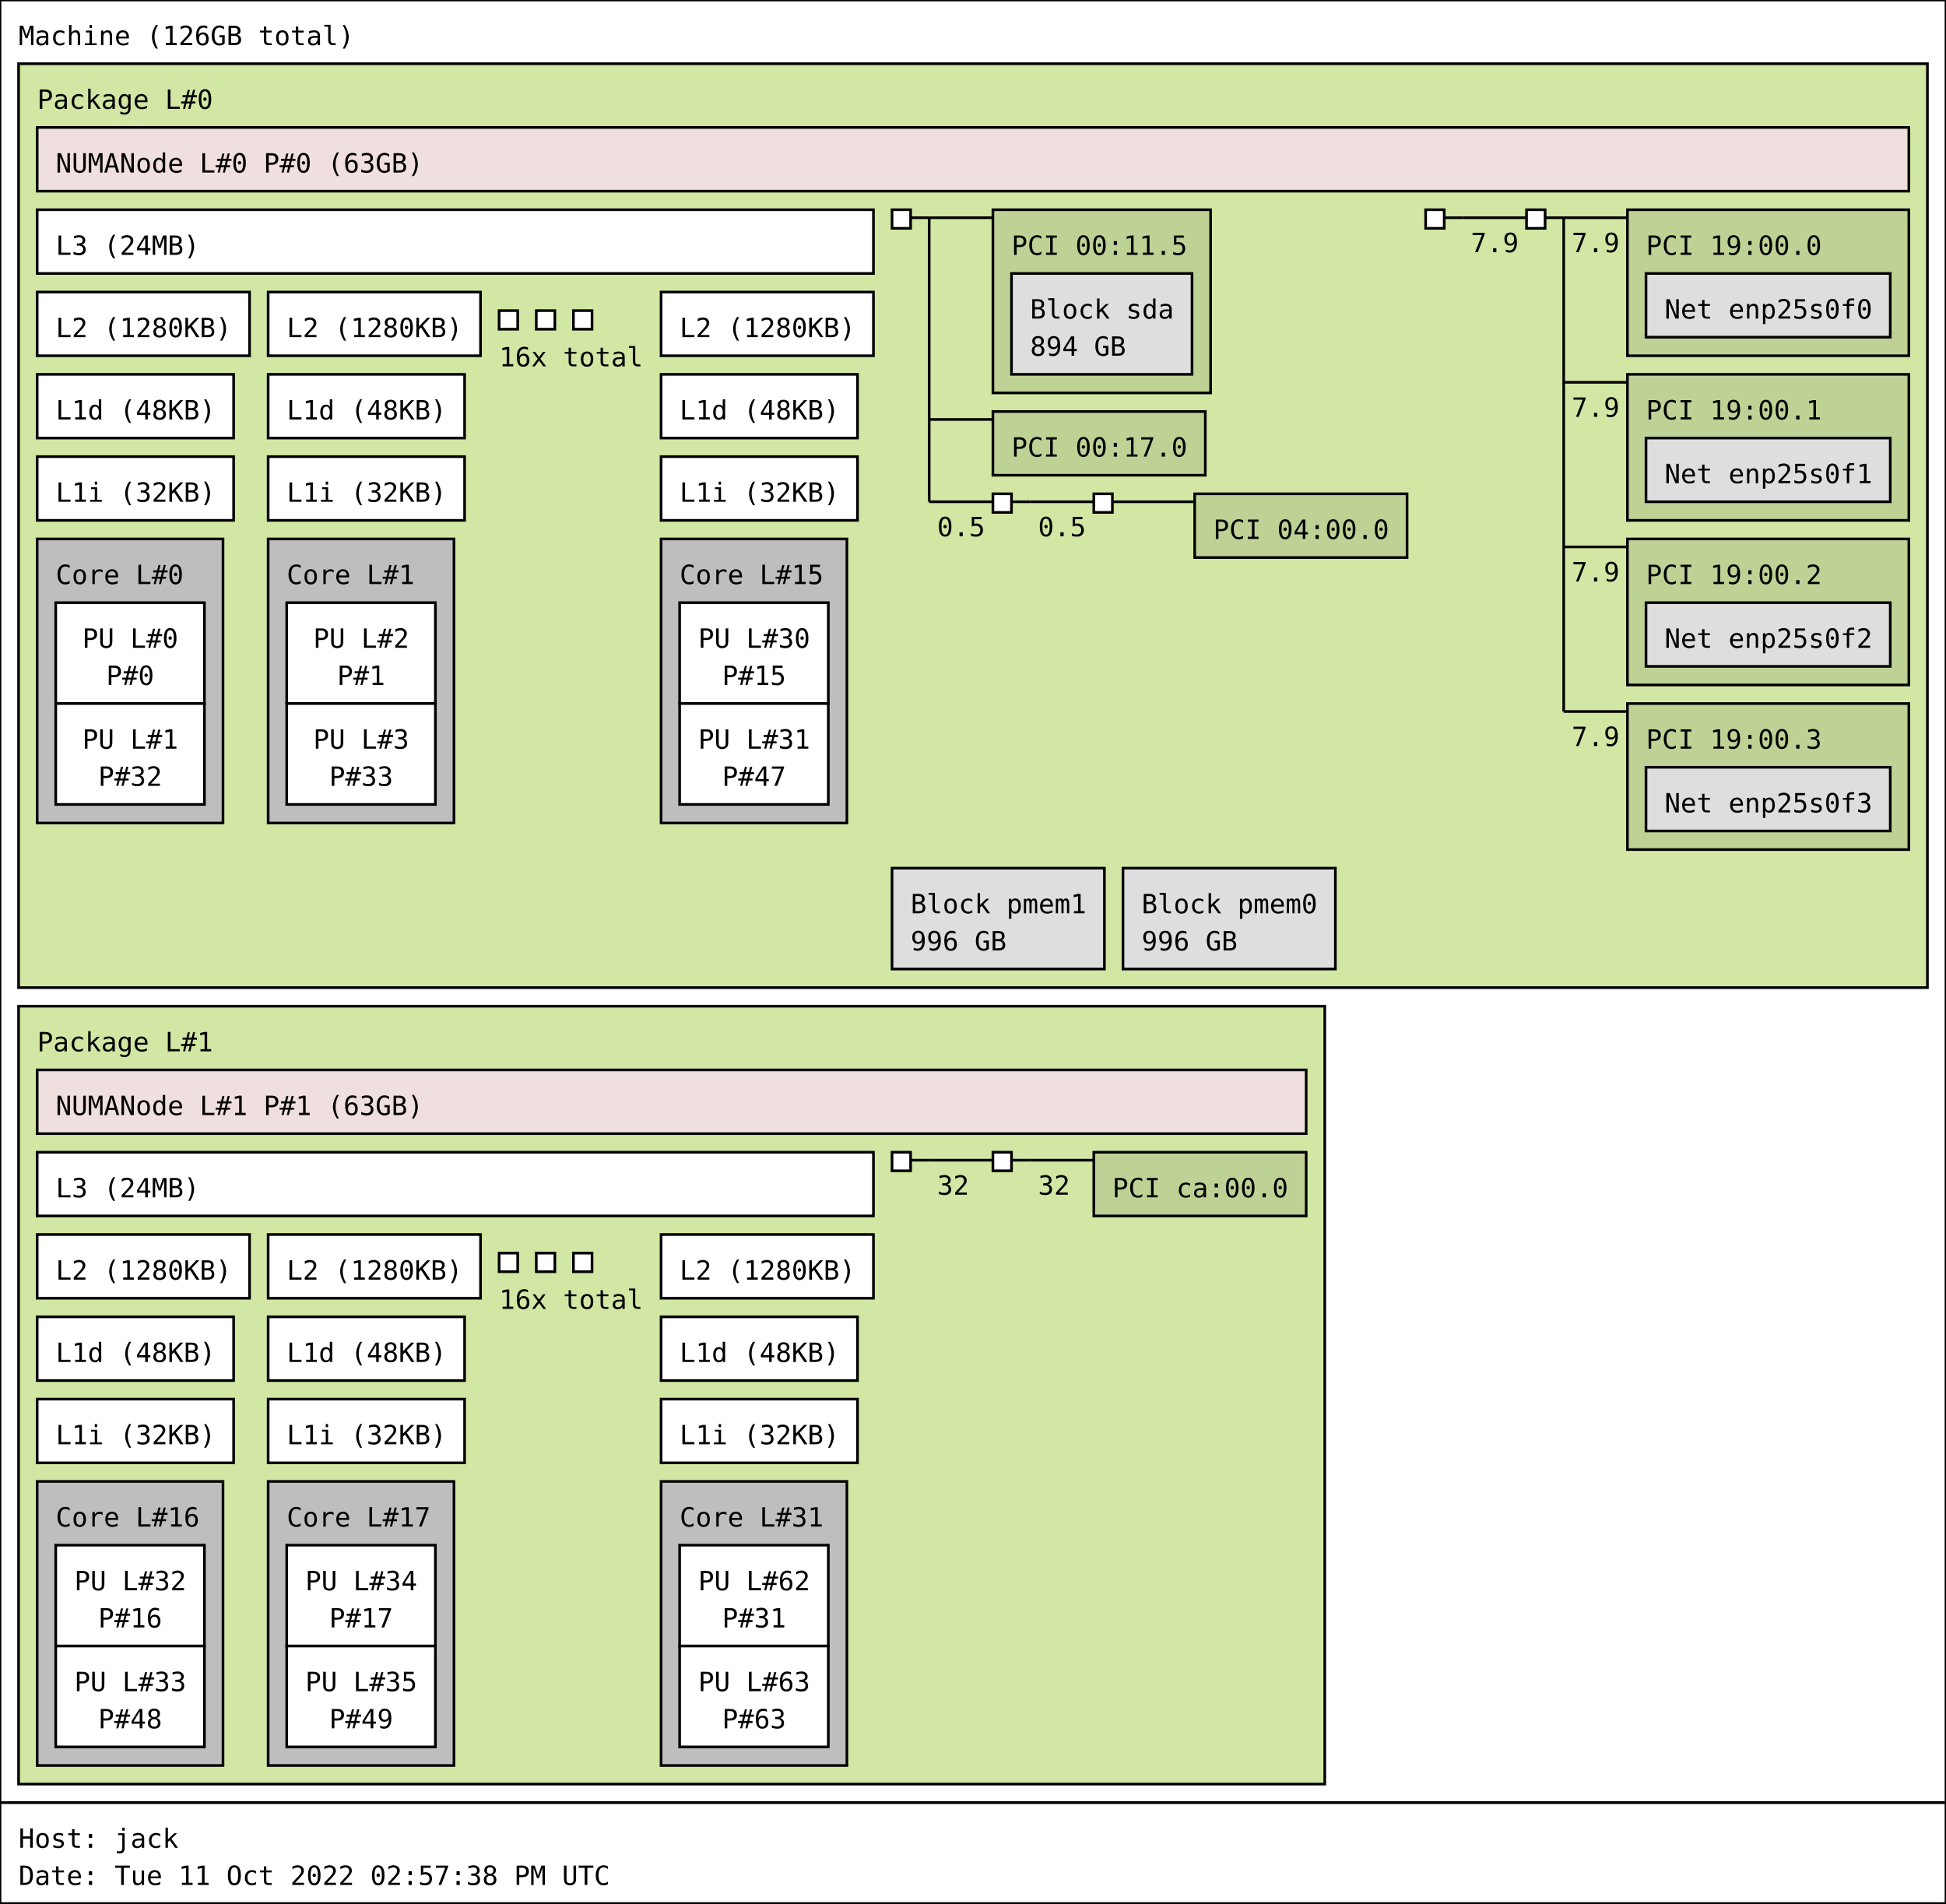
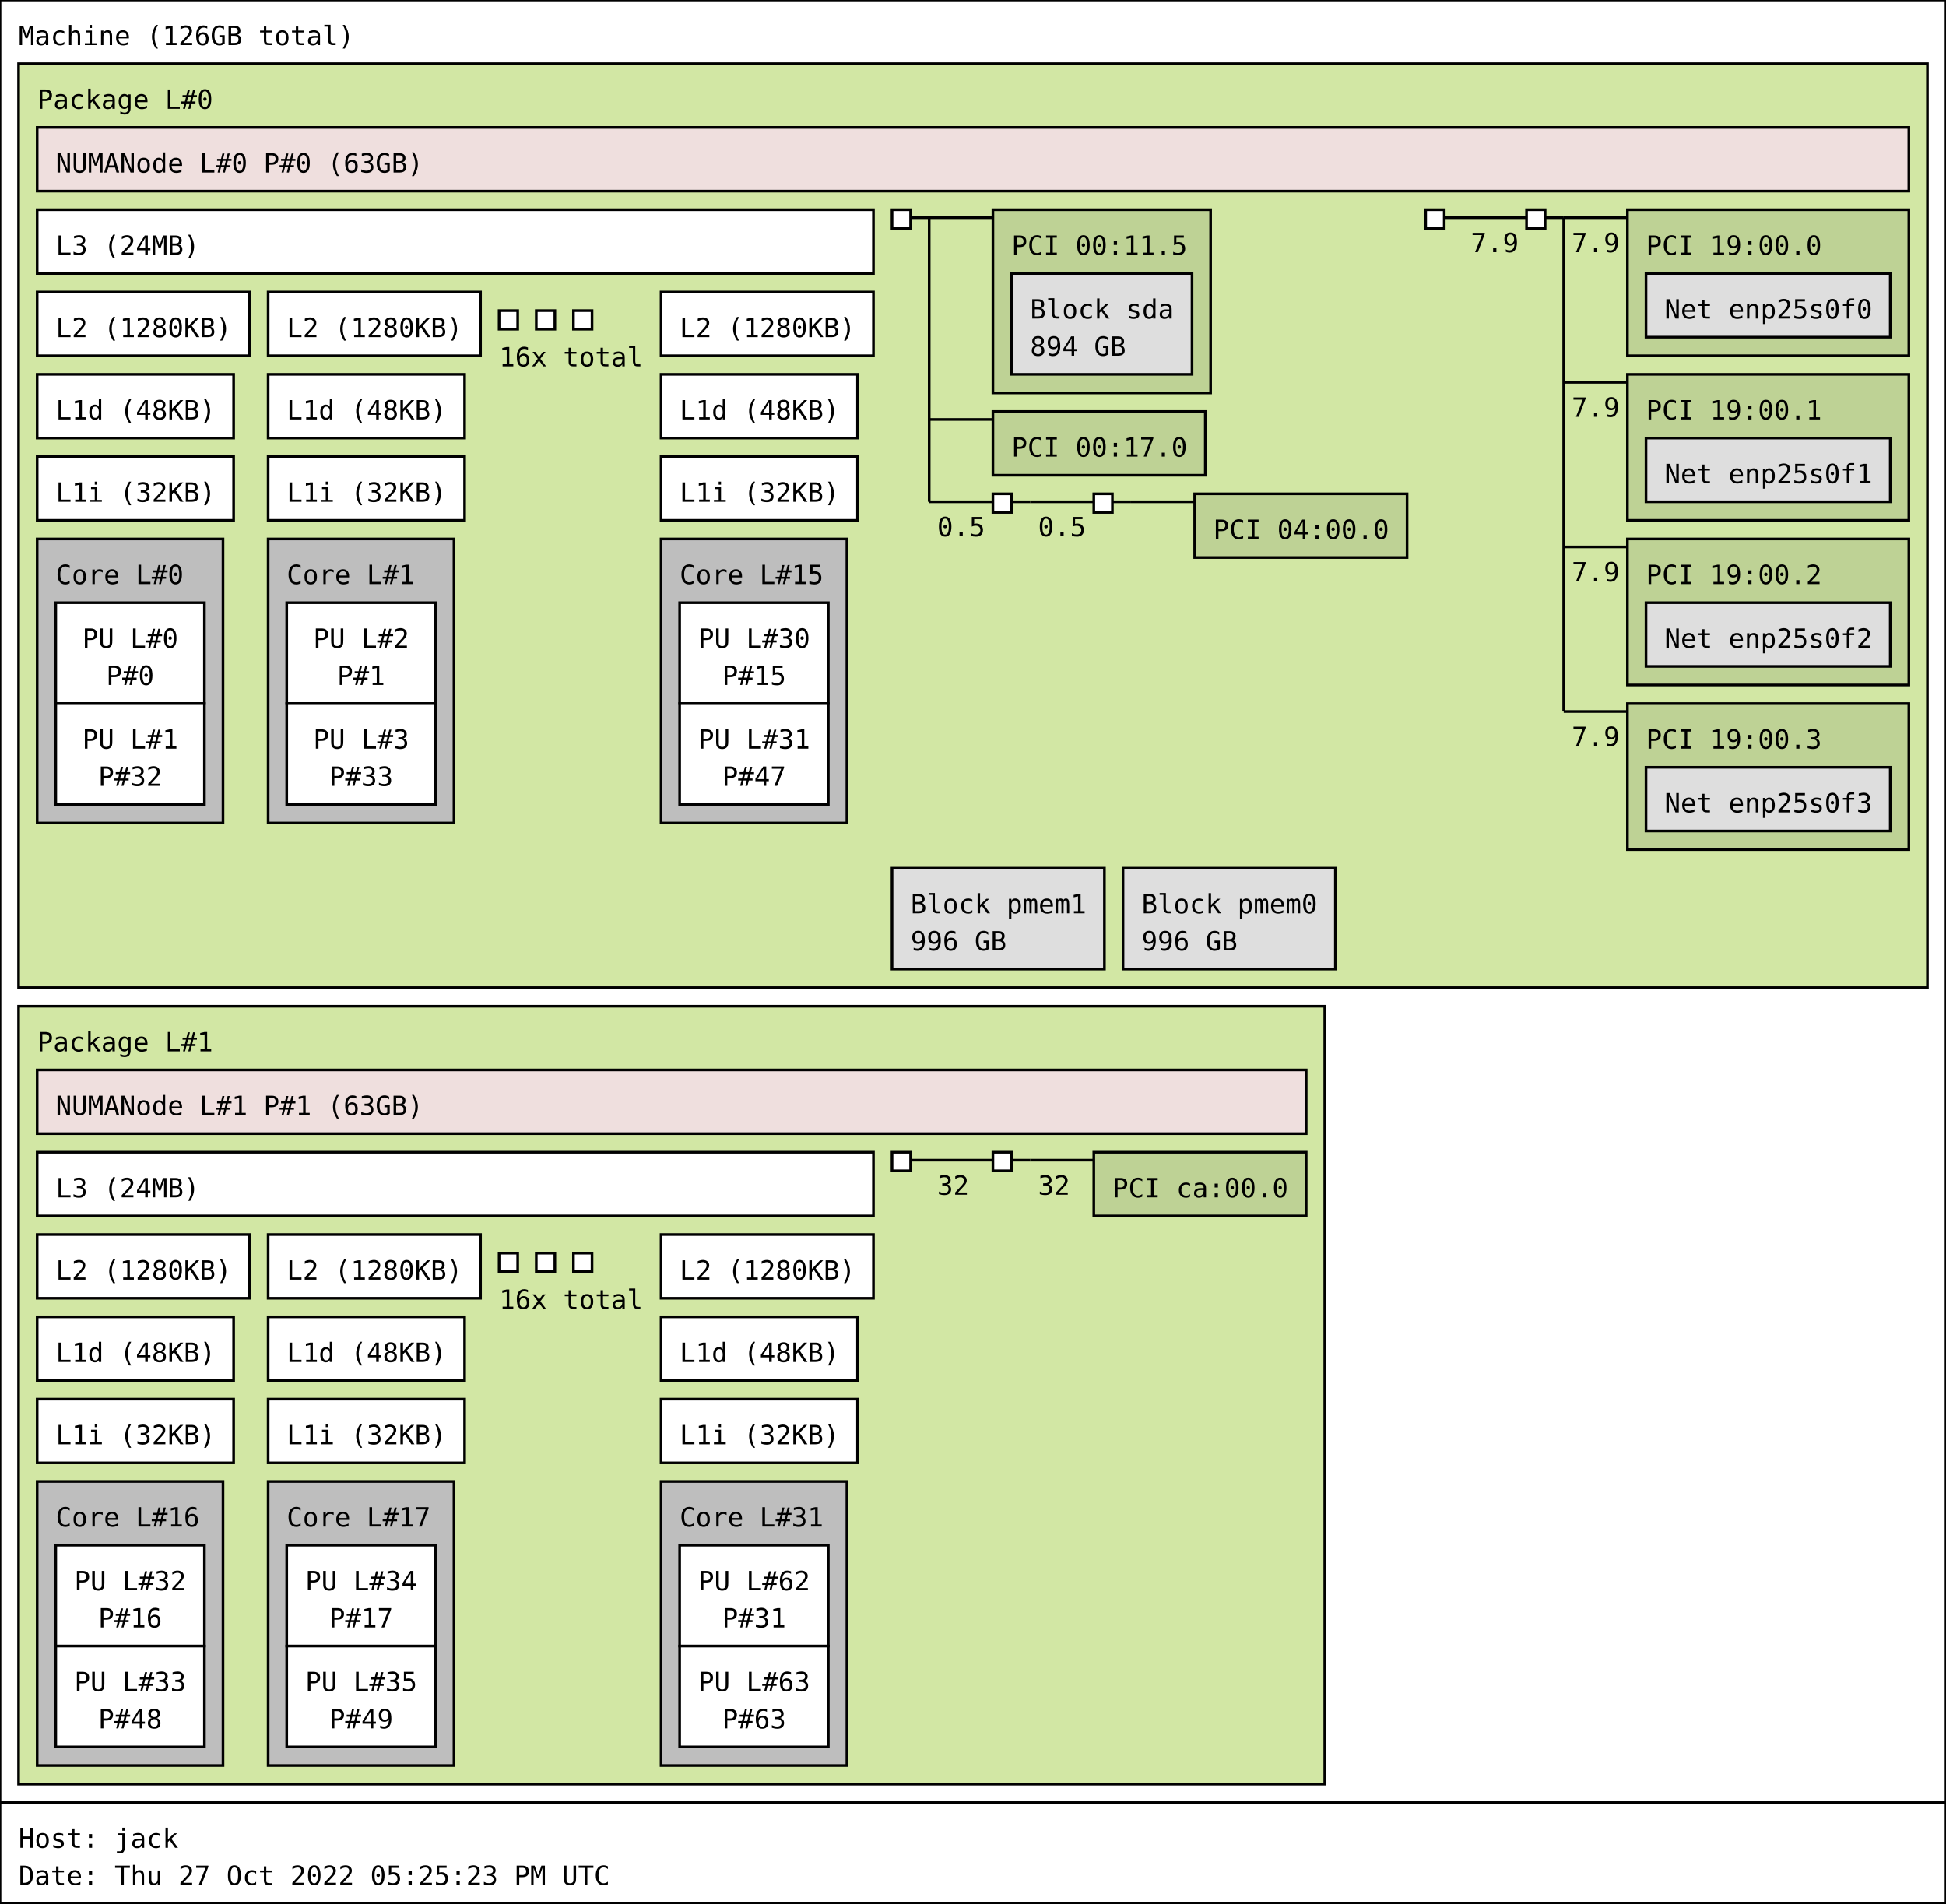
<svg xmlns="http://www.w3.org/2000/svg" width="733px" height="717px" viewBox="0 0 733px 717px" version="1.1">
  <rect id="Machine_0_rect" class="Machine" x="0" y="0" width="733" height="679" fill="rgb(255,255,255)" stroke="rgb(0,0,0)" stroke-width="1" />
  <text id="Machine_0_text" class="Machine" font-family="Monospace" x="7" y="17" fill="rgb(0,0,0)" font-size="10px">Machine (126GB total)</text>
  <rect id="Package_0_rect" class="Package" x="7" y="24" width="719" height="348" fill="rgb(210,231,164)" stroke="rgb(0,0,0)" stroke-width="1" />
  <text id="Package_0_text" class="Package" font-family="Monospace" x="14" y="41" fill="rgb(0,0,0)" font-size="10px">Package L#0</text>
  <rect id="L3_0_rect" class="L3" x="14" y="79" width="315" height="24" fill="rgb(255,255,255)" stroke="rgb(0,0,0)" stroke-width="1" />
  <text id="L3_0_text" class="L3" font-family="Monospace" x="21" y="96" fill="rgb(0,0,0)" font-size="10px">L3 (24MB)</text>
  <rect id="L2_0_rect" class="L2" x="14" y="110" width="80" height="24" fill="rgb(255,255,255)" stroke="rgb(0,0,0)" stroke-width="1" />
  <text id="L2_0_text" class="L2" font-family="Monospace" x="21" y="127" fill="rgb(0,0,0)" font-size="10px">L2 (1280KB)</text>
  <rect id="L1d_0_rect" class="L1d" x="14" y="141" width="74" height="24" fill="rgb(255,255,255)" stroke="rgb(0,0,0)" stroke-width="1" />
  <text id="L1d_0_text" class="L1d" font-family="Monospace" x="21" y="158" fill="rgb(0,0,0)" font-size="10px">L1d (48KB)</text>
  <rect id="L1i_0_rect" class="L1i" x="14" y="172" width="74" height="24" fill="rgb(255,255,255)" stroke="rgb(0,0,0)" stroke-width="1" />
  <text id="L1i_0_text" class="L1i" font-family="Monospace" x="21" y="189" fill="rgb(0,0,0)" font-size="10px">L1i (32KB)</text>
  <rect id="Core_0_rect" class="Core" x="14" y="203" width="70" height="107" fill="rgb(190,190,190)" stroke="rgb(0,0,0)" stroke-width="1" />
  <text id="Core_0_text" class="Core" font-family="Monospace" x="21" y="220" fill="rgb(0,0,0)" font-size="10px">Core L#0</text>
  <rect id="PU_0_rect" class="PU" x="21" y="227" width="56" height="38" fill="rgb(255,255,255)" stroke="rgb(0,0,0)" stroke-width="1" />
  <text id="PU_0_text" class="PU" font-family="Monospace" x="31" y="244" fill="rgb(0,0,0)" font-size="10px">PU L#0</text>
  <text id="PU_0_text_1" class="PU" font-family="Monospace" x="40" y="258" fill="rgb(0,0,0)" font-size="10px">P#0</text>
  <rect id="PU_1_rect" class="PU" x="21" y="265" width="56" height="38" fill="rgb(255,255,255)" stroke="rgb(0,0,0)" stroke-width="1" />
  <text id="PU_1_text" class="PU" font-family="Monospace" x="31" y="282" fill="rgb(0,0,0)" font-size="10px">PU L#1</text>
  <text id="PU_1_text_1" class="PU" font-family="Monospace" x="37" y="296" fill="rgb(0,0,0)" font-size="10px">P#32</text>
  <rect id="L2_1_rect" class="L2" x="101" y="110" width="80" height="24" fill="rgb(255,255,255)" stroke="rgb(0,0,0)" stroke-width="1" />
  <text id="L2_1_text" class="L2" font-family="Monospace" x="108" y="127" fill="rgb(0,0,0)" font-size="10px">L2 (1280KB)</text>
  <rect id="L1d_1_rect" class="L1d" x="101" y="141" width="74" height="24" fill="rgb(255,255,255)" stroke="rgb(0,0,0)" stroke-width="1" />
  <text id="L1d_1_text" class="L1d" font-family="Monospace" x="108" y="158" fill="rgb(0,0,0)" font-size="10px">L1d (48KB)</text>
  <rect id="L1i_1_rect" class="L1i" x="101" y="172" width="74" height="24" fill="rgb(255,255,255)" stroke="rgb(0,0,0)" stroke-width="1" />
  <text id="L1i_1_text" class="L1i" font-family="Monospace" x="108" y="189" fill="rgb(0,0,0)" font-size="10px">L1i (32KB)</text>
  <rect id="Core_1_rect" class="Core" x="101" y="203" width="70" height="107" fill="rgb(190,190,190)" stroke="rgb(0,0,0)" stroke-width="1" />
  <text id="Core_1_text" class="Core" font-family="Monospace" x="108" y="220" fill="rgb(0,0,0)" font-size="10px">Core L#1</text>
  <rect id="PU_2_rect" class="PU" x="108" y="227" width="56" height="38" fill="rgb(255,255,255)" stroke="rgb(0,0,0)" stroke-width="1" />
  <text id="PU_2_text" class="PU" font-family="Monospace" x="118" y="244" fill="rgb(0,0,0)" font-size="10px">PU L#2</text>
  <text id="PU_2_text_1" class="PU" font-family="Monospace" x="127" y="258" fill="rgb(0,0,0)" font-size="10px">P#1</text>
  <rect id="PU_3_rect" class="PU" x="108" y="265" width="56" height="38" fill="rgb(255,255,255)" stroke="rgb(0,0,0)" stroke-width="1" />
  <text id="PU_3_text" class="PU" font-family="Monospace" x="118" y="282" fill="rgb(0,0,0)" font-size="10px">PU L#3</text>
  <text id="PU_3_text_1" class="PU" font-family="Monospace" x="124" y="296" fill="rgb(0,0,0)" font-size="10px">P#33</text>
  <rect id="L2_2_rect" class="L2" x="188" y="117" width="7" height="7" fill="rgb(255,255,255)" stroke="rgb(0,0,0)" stroke-width="1" />
  <rect id="L2_2_rect" class="L2" x="202" y="117" width="7" height="7" fill="rgb(255,255,255)" stroke="rgb(0,0,0)" stroke-width="1" />
  <rect id="L2_2_rect" class="L2" x="216" y="117" width="7" height="7" fill="rgb(255,255,255)" stroke="rgb(0,0,0)" stroke-width="1" />
  <text id="L2_2_text" class="L2" font-family="Monospace" x="188" y="138" fill="rgb(0,0,0)" font-size="10px">16x total</text>
  <rect id="L2_15_rect" class="L2" x="249" y="110" width="80" height="24" fill="rgb(255,255,255)" stroke="rgb(0,0,0)" stroke-width="1" />
  <text id="L2_15_text" class="L2" font-family="Monospace" x="256" y="127" fill="rgb(0,0,0)" font-size="10px">L2 (1280KB)</text>
  <rect id="L1d_15_rect" class="L1d" x="249" y="141" width="74" height="24" fill="rgb(255,255,255)" stroke="rgb(0,0,0)" stroke-width="1" />
  <text id="L1d_15_text" class="L1d" font-family="Monospace" x="256" y="158" fill="rgb(0,0,0)" font-size="10px">L1d (48KB)</text>
  <rect id="L1i_15_rect" class="L1i" x="249" y="172" width="74" height="24" fill="rgb(255,255,255)" stroke="rgb(0,0,0)" stroke-width="1" />
  <text id="L1i_15_text" class="L1i" font-family="Monospace" x="256" y="189" fill="rgb(0,0,0)" font-size="10px">L1i (32KB)</text>
  <rect id="Core_15_rect" class="Core" x="249" y="203" width="70" height="107" fill="rgb(190,190,190)" stroke="rgb(0,0,0)" stroke-width="1" />
  <text id="Core_15_text" class="Core" font-family="Monospace" x="256" y="220" fill="rgb(0,0,0)" font-size="10px">Core L#15</text>
  <rect id="PU_30_rect" class="PU" x="256" y="227" width="56" height="38" fill="rgb(255,255,255)" stroke="rgb(0,0,0)" stroke-width="1" />
  <text id="PU_30_text" class="PU" font-family="Monospace" x="263" y="244" fill="rgb(0,0,0)" font-size="10px">PU L#30</text>
  <text id="PU_30_text_1" class="PU" font-family="Monospace" x="272" y="258" fill="rgb(0,0,0)" font-size="10px">P#15</text>
  <rect id="PU_31_rect" class="PU" x="256" y="265" width="56" height="38" fill="rgb(255,255,255)" stroke="rgb(0,0,0)" stroke-width="1" />
  <text id="PU_31_text" class="PU" font-family="Monospace" x="263" y="282" fill="rgb(0,0,0)" font-size="10px">PU L#31</text>
  <text id="PU_31_text_1" class="PU" font-family="Monospace" x="272" y="296" fill="rgb(0,0,0)" font-size="10px">P#47</text>
  <rect id="NUMANode_0_rect" class="NUMANode" x="14" y="48" width="705" height="24" fill="rgb(239,223,222)" stroke="rgb(0,0,0)" stroke-width="1" />
  <text id="NUMANode_0_text" class="NUMANode" font-family="Monospace" x="21" y="65" fill="rgb(0,0,0)" font-size="10px">NUMANode L#0 P#0 (63GB)</text>
  <rect id="HostBridge_0_rect" class="HostBridge" x="336" y="79" width="7" height="7" fill="rgb(255,255,255)" stroke="rgb(0,0,0)" stroke-width="1" />
  <line id="HostBridge_0_line" class="HostBridge" x1="343" y1="82" x2="350" y2="82" stroke="rgb(0,0,0)" stroke-width="1" />
  <line id="HostBridge_0_line_2" class="HostBridge" x1="350" y1="82" x2="374" y2="82" stroke="rgb(0,0,0)" stroke-width="1" />
  <line id="HostBridge_0_line_3" class="HostBridge" x1="350" y1="158" x2="374" y2="158" stroke="rgb(0,0,0)" stroke-width="1" />
  <line id="HostBridge_0_line_4" class="HostBridge" x1="350" y1="189" x2="374" y2="189" stroke="rgb(0,0,0)" stroke-width="1" />
  <text id="HostBridge_0_text_4" class="HostBridge" font-family="Monospace" x="353" y="202" fill="rgb(0,0,0)" font-size="10px">0.5</text>
  <line id="HostBridge_0_line_1" class="HostBridge" x1="350" y1="82" x2="350" y2="189" stroke="rgb(0,0,0)" stroke-width="1" />
  <rect id="PCI_0_rect" class="PCI" x="374" y="79" width="82" height="69" fill="rgb(190,210,149)" stroke="rgb(0,0,0)" stroke-width="1" />
  <text id="PCI_0_text" class="PCI" font-family="Monospace" x="381" y="96" fill="rgb(0,0,0)" font-size="10px">PCI 00:11.5</text>
  <rect id="Block_0_rect" class="Block" x="381" y="103" width="68" height="38" fill="rgb(222,222,222)" stroke="rgb(0,0,0)" stroke-width="1" />
  <text id="Block_0_text" class="Block" font-family="Monospace" x="388" y="120" fill="rgb(0,0,0)" font-size="10px">Block sda</text>
  <text id="Block_0_text_1" class="Block" font-family="Monospace" x="388" y="134" fill="rgb(0,0,0)" font-size="10px">894 GB</text>
  <rect id="PCI_1_rect" class="PCI" x="374" y="155" width="80" height="24" fill="rgb(190,210,149)" stroke="rgb(0,0,0)" stroke-width="1" />
  <text id="PCI_1_text" class="PCI" font-family="Monospace" x="381" y="172" fill="rgb(0,0,0)" font-size="10px">PCI 00:17.0</text>
  <rect id="PCIBridge_1_rect" class="PCIBridge" x="374" y="186" width="7" height="7" fill="rgb(255,255,255)" stroke="rgb(0,0,0)" stroke-width="1" />
  <line id="PCIBridge_1_line" class="PCIBridge" x1="381" y1="189" x2="388" y2="189" stroke="rgb(0,0,0)" stroke-width="1" />
  <line id="PCIBridge_1_line_2" class="PCIBridge" x1="388" y1="189" x2="412" y2="189" stroke="rgb(0,0,0)" stroke-width="1" />
  <text id="PCIBridge_1_text_2" class="PCIBridge" font-family="Monospace" x="391" y="202" fill="rgb(0,0,0)" font-size="10px">0.5</text>
  <line id="PCIBridge_1_line_1" class="PCIBridge" x1="388" y1="189" x2="388" y2="189" stroke="rgb(0,0,0)" stroke-width="1" />
  <rect id="PCIBridge_2_rect" class="PCIBridge" x="412" y="186" width="7" height="7" fill="rgb(255,255,255)" stroke="rgb(0,0,0)" stroke-width="1" />
  <line id="PCIBridge_2_line" class="PCIBridge" x1="419" y1="189" x2="426" y2="189" stroke="rgb(0,0,0)" stroke-width="1" />
  <line id="PCIBridge_2_line_2" class="PCIBridge" x1="426" y1="189" x2="450" y2="189" stroke="rgb(0,0,0)" stroke-width="1" />
  <line id="PCIBridge_2_line_1" class="PCIBridge" x1="426" y1="189" x2="426" y2="189" stroke="rgb(0,0,0)" stroke-width="1" />
  <rect id="PCI_2_rect" class="PCI" x="450" y="186" width="80" height="24" fill="rgb(190,210,149)" stroke="rgb(0,0,0)" stroke-width="1" />
  <text id="PCI_2_text" class="PCI" font-family="Monospace" x="457" y="203" fill="rgb(0,0,0)" font-size="10px">PCI 04:00.0</text>
  <rect id="HostBridge_3_rect" class="HostBridge" x="537" y="79" width="7" height="7" fill="rgb(255,255,255)" stroke="rgb(0,0,0)" stroke-width="1" />
  <line id="HostBridge_3_line" class="HostBridge" x1="544" y1="82" x2="551" y2="82" stroke="rgb(0,0,0)" stroke-width="1" />
  <line id="HostBridge_3_line_2" class="HostBridge" x1="551" y1="82" x2="575" y2="82" stroke="rgb(0,0,0)" stroke-width="1" />
  <text id="HostBridge_3_text_2" class="HostBridge" font-family="Monospace" x="554" y="95" fill="rgb(0,0,0)" font-size="10px">7.9</text>
  <line id="HostBridge_3_line_1" class="HostBridge" x1="551" y1="82" x2="551" y2="82" stroke="rgb(0,0,0)" stroke-width="1" />
  <rect id="PCIBridge_4_rect" class="PCIBridge" x="575" y="79" width="7" height="7" fill="rgb(255,255,255)" stroke="rgb(0,0,0)" stroke-width="1" />
  <line id="PCIBridge_4_line" class="PCIBridge" x1="582" y1="82" x2="589" y2="82" stroke="rgb(0,0,0)" stroke-width="1" />
  <line id="PCIBridge_4_line_2" class="PCIBridge" x1="589" y1="82" x2="613" y2="82" stroke="rgb(0,0,0)" stroke-width="1" />
  <text id="PCIBridge_4_text_2" class="PCIBridge" font-family="Monospace" x="592" y="95" fill="rgb(0,0,0)" font-size="10px">7.9</text>
  <line id="PCIBridge_4_line_3" class="PCIBridge" x1="589" y1="144" x2="613" y2="144" stroke="rgb(0,0,0)" stroke-width="1" />
  <text id="PCIBridge_4_text_3" class="PCIBridge" font-family="Monospace" x="592" y="157" fill="rgb(0,0,0)" font-size="10px">7.9</text>
  <line id="PCIBridge_4_line_4" class="PCIBridge" x1="589" y1="206" x2="613" y2="206" stroke="rgb(0,0,0)" stroke-width="1" />
  <text id="PCIBridge_4_text_4" class="PCIBridge" font-family="Monospace" x="592" y="219" fill="rgb(0,0,0)" font-size="10px">7.9</text>
  <line id="PCIBridge_4_line_5" class="PCIBridge" x1="589" y1="268" x2="613" y2="268" stroke="rgb(0,0,0)" stroke-width="1" />
  <text id="PCIBridge_4_text_5" class="PCIBridge" font-family="Monospace" x="592" y="281" fill="rgb(0,0,0)" font-size="10px">7.9</text>
  <line id="PCIBridge_4_line_1" class="PCIBridge" x1="589" y1="82" x2="589" y2="268" stroke="rgb(0,0,0)" stroke-width="1" />
  <rect id="PCI_3_rect" class="PCI" x="613" y="79" width="106" height="55" fill="rgb(190,210,149)" stroke="rgb(0,0,0)" stroke-width="1" />
  <text id="PCI_3_text" class="PCI" font-family="Monospace" x="620" y="96" fill="rgb(0,0,0)" font-size="10px">PCI 19:00.0</text>
  <rect id="Net_1_rect" class="Net" x="620" y="103" width="92" height="24" fill="rgb(222,222,222)" stroke="rgb(0,0,0)" stroke-width="1" />
  <text id="Net_1_text" class="Net" font-family="Monospace" x="627" y="120" fill="rgb(0,0,0)" font-size="10px">Net enp25s0f0</text>
  <rect id="PCI_4_rect" class="PCI" x="613" y="141" width="106" height="55" fill="rgb(190,210,149)" stroke="rgb(0,0,0)" stroke-width="1" />
  <text id="PCI_4_text" class="PCI" font-family="Monospace" x="620" y="158" fill="rgb(0,0,0)" font-size="10px">PCI 19:00.1</text>
  <rect id="Net_2_rect" class="Net" x="620" y="165" width="92" height="24" fill="rgb(222,222,222)" stroke="rgb(0,0,0)" stroke-width="1" />
  <text id="Net_2_text" class="Net" font-family="Monospace" x="627" y="182" fill="rgb(0,0,0)" font-size="10px">Net enp25s0f1</text>
  <rect id="PCI_5_rect" class="PCI" x="613" y="203" width="106" height="55" fill="rgb(190,210,149)" stroke="rgb(0,0,0)" stroke-width="1" />
  <text id="PCI_5_text" class="PCI" font-family="Monospace" x="620" y="220" fill="rgb(0,0,0)" font-size="10px">PCI 19:00.2</text>
  <rect id="Net_3_rect" class="Net" x="620" y="227" width="92" height="24" fill="rgb(222,222,222)" stroke="rgb(0,0,0)" stroke-width="1" />
  <text id="Net_3_text" class="Net" font-family="Monospace" x="627" y="244" fill="rgb(0,0,0)" font-size="10px">Net enp25s0f2</text>
  <rect id="PCI_6_rect" class="PCI" x="613" y="265" width="106" height="55" fill="rgb(190,210,149)" stroke="rgb(0,0,0)" stroke-width="1" />
  <text id="PCI_6_text" class="PCI" font-family="Monospace" x="620" y="282" fill="rgb(0,0,0)" font-size="10px">PCI 19:00.3</text>
  <rect id="Net_4_rect" class="Net" x="620" y="289" width="92" height="24" fill="rgb(222,222,222)" stroke="rgb(0,0,0)" stroke-width="1" />
  <text id="Net_4_text" class="Net" font-family="Monospace" x="627" y="306" fill="rgb(0,0,0)" font-size="10px">Net enp25s0f3</text>
  <rect id="Block_5_rect" class="Block" x="336" y="327" width="80" height="38" fill="rgb(222,222,222)" stroke="rgb(0,0,0)" stroke-width="1" />
  <text id="Block_5_text" class="Block" font-family="Monospace" x="343" y="344" fill="rgb(0,0,0)" font-size="10px">Block pmem1</text>
  <text id="Block_5_text_1" class="Block" font-family="Monospace" x="343" y="358" fill="rgb(0,0,0)" font-size="10px">996 GB</text>
  <rect id="Block_6_rect" class="Block" x="423" y="327" width="80" height="38" fill="rgb(222,222,222)" stroke="rgb(0,0,0)" stroke-width="1" />
  <text id="Block_6_text" class="Block" font-family="Monospace" x="430" y="344" fill="rgb(0,0,0)" font-size="10px">Block pmem0</text>
  <text id="Block_6_text_1" class="Block" font-family="Monospace" x="430" y="358" fill="rgb(0,0,0)" font-size="10px">996 GB</text>
  <rect id="Package_1_rect" class="Package" x="7" y="379" width="492" height="293" fill="rgb(210,231,164)" stroke="rgb(0,0,0)" stroke-width="1" />
  <text id="Package_1_text" class="Package" font-family="Monospace" x="14" y="396" fill="rgb(0,0,0)" font-size="10px">Package L#1</text>
  <rect id="L3_1_rect" class="L3" x="14" y="434" width="315" height="24" fill="rgb(255,255,255)" stroke="rgb(0,0,0)" stroke-width="1" />
  <text id="L3_1_text" class="L3" font-family="Monospace" x="21" y="451" fill="rgb(0,0,0)" font-size="10px">L3 (24MB)</text>
  <rect id="L2_16_rect" class="L2" x="14" y="465" width="80" height="24" fill="rgb(255,255,255)" stroke="rgb(0,0,0)" stroke-width="1" />
  <text id="L2_16_text" class="L2" font-family="Monospace" x="21" y="482" fill="rgb(0,0,0)" font-size="10px">L2 (1280KB)</text>
  <rect id="L1d_16_rect" class="L1d" x="14" y="496" width="74" height="24" fill="rgb(255,255,255)" stroke="rgb(0,0,0)" stroke-width="1" />
  <text id="L1d_16_text" class="L1d" font-family="Monospace" x="21" y="513" fill="rgb(0,0,0)" font-size="10px">L1d (48KB)</text>
  <rect id="L1i_16_rect" class="L1i" x="14" y="527" width="74" height="24" fill="rgb(255,255,255)" stroke="rgb(0,0,0)" stroke-width="1" />
  <text id="L1i_16_text" class="L1i" font-family="Monospace" x="21" y="544" fill="rgb(0,0,0)" font-size="10px">L1i (32KB)</text>
  <rect id="Core_16_rect" class="Core" x="14" y="558" width="70" height="107" fill="rgb(190,190,190)" stroke="rgb(0,0,0)" stroke-width="1" />
  <text id="Core_16_text" class="Core" font-family="Monospace" x="21" y="575" fill="rgb(0,0,0)" font-size="10px">Core L#16</text>
  <rect id="PU_32_rect" class="PU" x="21" y="582" width="56" height="38" fill="rgb(255,255,255)" stroke="rgb(0,0,0)" stroke-width="1" />
  <text id="PU_32_text" class="PU" font-family="Monospace" x="28" y="599" fill="rgb(0,0,0)" font-size="10px">PU L#32</text>
  <text id="PU_32_text_1" class="PU" font-family="Monospace" x="37" y="613" fill="rgb(0,0,0)" font-size="10px">P#16</text>
  <rect id="PU_33_rect" class="PU" x="21" y="620" width="56" height="38" fill="rgb(255,255,255)" stroke="rgb(0,0,0)" stroke-width="1" />
  <text id="PU_33_text" class="PU" font-family="Monospace" x="28" y="637" fill="rgb(0,0,0)" font-size="10px">PU L#33</text>
  <text id="PU_33_text_1" class="PU" font-family="Monospace" x="37" y="651" fill="rgb(0,0,0)" font-size="10px">P#48</text>
  <rect id="L2_17_rect" class="L2" x="101" y="465" width="80" height="24" fill="rgb(255,255,255)" stroke="rgb(0,0,0)" stroke-width="1" />
  <text id="L2_17_text" class="L2" font-family="Monospace" x="108" y="482" fill="rgb(0,0,0)" font-size="10px">L2 (1280KB)</text>
  <rect id="L1d_17_rect" class="L1d" x="101" y="496" width="74" height="24" fill="rgb(255,255,255)" stroke="rgb(0,0,0)" stroke-width="1" />
  <text id="L1d_17_text" class="L1d" font-family="Monospace" x="108" y="513" fill="rgb(0,0,0)" font-size="10px">L1d (48KB)</text>
  <rect id="L1i_17_rect" class="L1i" x="101" y="527" width="74" height="24" fill="rgb(255,255,255)" stroke="rgb(0,0,0)" stroke-width="1" />
  <text id="L1i_17_text" class="L1i" font-family="Monospace" x="108" y="544" fill="rgb(0,0,0)" font-size="10px">L1i (32KB)</text>
  <rect id="Core_17_rect" class="Core" x="101" y="558" width="70" height="107" fill="rgb(190,190,190)" stroke="rgb(0,0,0)" stroke-width="1" />
  <text id="Core_17_text" class="Core" font-family="Monospace" x="108" y="575" fill="rgb(0,0,0)" font-size="10px">Core L#17</text>
  <rect id="PU_34_rect" class="PU" x="108" y="582" width="56" height="38" fill="rgb(255,255,255)" stroke="rgb(0,0,0)" stroke-width="1" />
  <text id="PU_34_text" class="PU" font-family="Monospace" x="115" y="599" fill="rgb(0,0,0)" font-size="10px">PU L#34</text>
  <text id="PU_34_text_1" class="PU" font-family="Monospace" x="124" y="613" fill="rgb(0,0,0)" font-size="10px">P#17</text>
  <rect id="PU_35_rect" class="PU" x="108" y="620" width="56" height="38" fill="rgb(255,255,255)" stroke="rgb(0,0,0)" stroke-width="1" />
  <text id="PU_35_text" class="PU" font-family="Monospace" x="115" y="637" fill="rgb(0,0,0)" font-size="10px">PU L#35</text>
  <text id="PU_35_text_1" class="PU" font-family="Monospace" x="124" y="651" fill="rgb(0,0,0)" font-size="10px">P#49</text>
  <rect id="L2_18_rect" class="L2" x="188" y="472" width="7" height="7" fill="rgb(255,255,255)" stroke="rgb(0,0,0)" stroke-width="1" />
  <rect id="L2_18_rect" class="L2" x="202" y="472" width="7" height="7" fill="rgb(255,255,255)" stroke="rgb(0,0,0)" stroke-width="1" />
  <rect id="L2_18_rect" class="L2" x="216" y="472" width="7" height="7" fill="rgb(255,255,255)" stroke="rgb(0,0,0)" stroke-width="1" />
  <text id="L2_18_text" class="L2" font-family="Monospace" x="188" y="493" fill="rgb(0,0,0)" font-size="10px">16x total</text>
  <rect id="L2_31_rect" class="L2" x="249" y="465" width="80" height="24" fill="rgb(255,255,255)" stroke="rgb(0,0,0)" stroke-width="1" />
  <text id="L2_31_text" class="L2" font-family="Monospace" x="256" y="482" fill="rgb(0,0,0)" font-size="10px">L2 (1280KB)</text>
  <rect id="L1d_31_rect" class="L1d" x="249" y="496" width="74" height="24" fill="rgb(255,255,255)" stroke="rgb(0,0,0)" stroke-width="1" />
  <text id="L1d_31_text" class="L1d" font-family="Monospace" x="256" y="513" fill="rgb(0,0,0)" font-size="10px">L1d (48KB)</text>
  <rect id="L1i_31_rect" class="L1i" x="249" y="527" width="74" height="24" fill="rgb(255,255,255)" stroke="rgb(0,0,0)" stroke-width="1" />
  <text id="L1i_31_text" class="L1i" font-family="Monospace" x="256" y="544" fill="rgb(0,0,0)" font-size="10px">L1i (32KB)</text>
  <rect id="Core_31_rect" class="Core" x="249" y="558" width="70" height="107" fill="rgb(190,190,190)" stroke="rgb(0,0,0)" stroke-width="1" />
  <text id="Core_31_text" class="Core" font-family="Monospace" x="256" y="575" fill="rgb(0,0,0)" font-size="10px">Core L#31</text>
  <rect id="PU_62_rect" class="PU" x="256" y="582" width="56" height="38" fill="rgb(255,255,255)" stroke="rgb(0,0,0)" stroke-width="1" />
  <text id="PU_62_text" class="PU" font-family="Monospace" x="263" y="599" fill="rgb(0,0,0)" font-size="10px">PU L#62</text>
  <text id="PU_62_text_1" class="PU" font-family="Monospace" x="272" y="613" fill="rgb(0,0,0)" font-size="10px">P#31</text>
  <rect id="PU_63_rect" class="PU" x="256" y="620" width="56" height="38" fill="rgb(255,255,255)" stroke="rgb(0,0,0)" stroke-width="1" />
  <text id="PU_63_text" class="PU" font-family="Monospace" x="263" y="637" fill="rgb(0,0,0)" font-size="10px">PU L#63</text>
  <text id="PU_63_text_1" class="PU" font-family="Monospace" x="272" y="651" fill="rgb(0,0,0)" font-size="10px">P#63</text>
  <rect id="NUMANode_1_rect" class="NUMANode" x="14" y="403" width="478" height="24" fill="rgb(239,223,222)" stroke="rgb(0,0,0)" stroke-width="1" />
  <text id="NUMANode_1_text" class="NUMANode" font-family="Monospace" x="21" y="420" fill="rgb(0,0,0)" font-size="10px">NUMANode L#1 P#1 (63GB)</text>
  <rect id="HostBridge_5_rect" class="HostBridge" x="336" y="434" width="7" height="7" fill="rgb(255,255,255)" stroke="rgb(0,0,0)" stroke-width="1" />
  <line id="HostBridge_5_line" class="HostBridge" x1="343" y1="437" x2="350" y2="437" stroke="rgb(0,0,0)" stroke-width="1" />
  <line id="HostBridge_5_line_2" class="HostBridge" x1="350" y1="437" x2="374" y2="437" stroke="rgb(0,0,0)" stroke-width="1" />
  <text id="HostBridge_5_text_2" class="HostBridge" font-family="Monospace" x="353" y="450" fill="rgb(0,0,0)" font-size="10px">32</text>
  <line id="HostBridge_5_line_1" class="HostBridge" x1="350" y1="437" x2="350" y2="437" stroke="rgb(0,0,0)" stroke-width="1" />
  <rect id="PCIBridge_6_rect" class="PCIBridge" x="374" y="434" width="7" height="7" fill="rgb(255,255,255)" stroke="rgb(0,0,0)" stroke-width="1" />
  <line id="PCIBridge_6_line" class="PCIBridge" x1="381" y1="437" x2="388" y2="437" stroke="rgb(0,0,0)" stroke-width="1" />
  <line id="PCIBridge_6_line_2" class="PCIBridge" x1="388" y1="437" x2="412" y2="437" stroke="rgb(0,0,0)" stroke-width="1" />
  <text id="PCIBridge_6_text_2" class="PCIBridge" font-family="Monospace" x="391" y="450" fill="rgb(0,0,0)" font-size="10px">32</text>
  <line id="PCIBridge_6_line_1" class="PCIBridge" x1="388" y1="437" x2="388" y2="437" stroke="rgb(0,0,0)" stroke-width="1" />
  <rect id="PCI_7_rect" class="PCI" x="412" y="434" width="80" height="24" fill="rgb(190,210,149)" stroke="rgb(0,0,0)" stroke-width="1" />
  <text id="PCI_7_text" class="PCI" font-family="Monospace" x="419" y="451" fill="rgb(0,0,0)" font-size="10px">PCI ca:00.0</text>
  <rect id="anon_rect" x="0" y="679" width="733" height="38" fill="rgb(255,255,255)" stroke="rgb(0,0,0)" stroke-width="1" />
  <text id="anon_text" font-family="Monospace" x="7" y="696" fill="rgb(0,0,0)" font-size="10px">Host: jack</text>
-   <text id="anon_text_1" font-family="Monospace" x="7" y="710" fill="rgb(0,0,0)" font-size="10px">Date: Tue 11 Oct 2022 02:57:38 PM UTC</text>
+   <text id="anon_text_1" font-family="Monospace" x="7" y="710" fill="rgb(0,0,0)" font-size="10px">Date: Thu 27 Oct 2022 05:25:23 PM UTC</text>
</svg>
